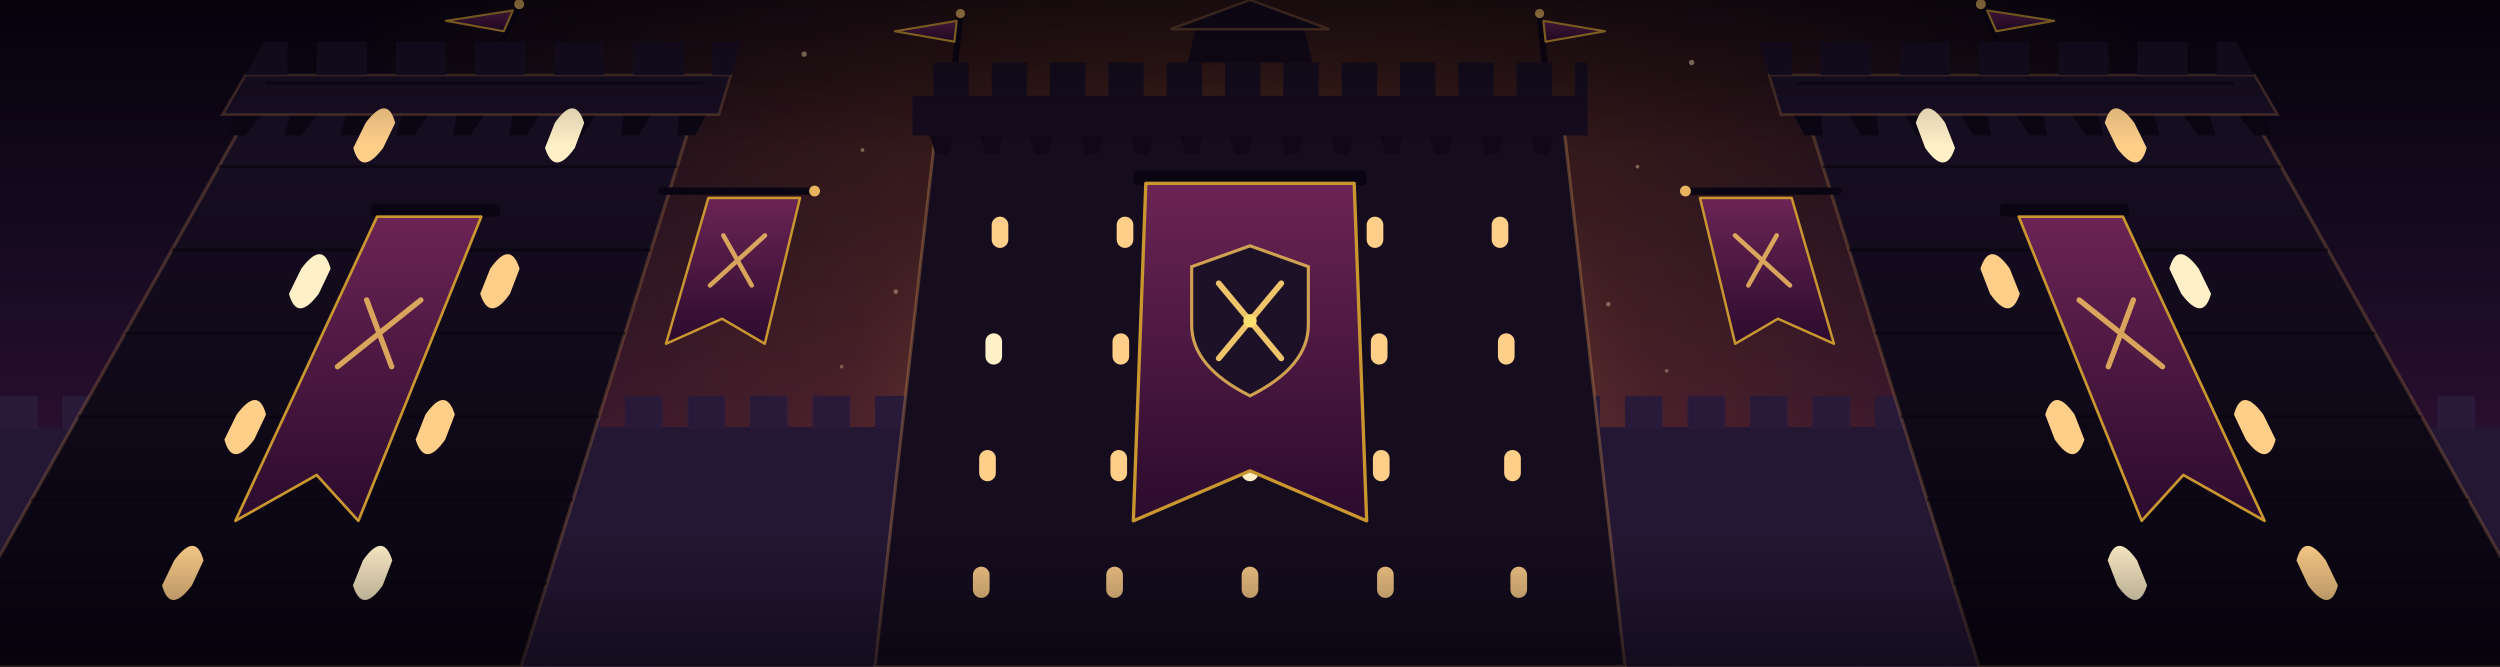
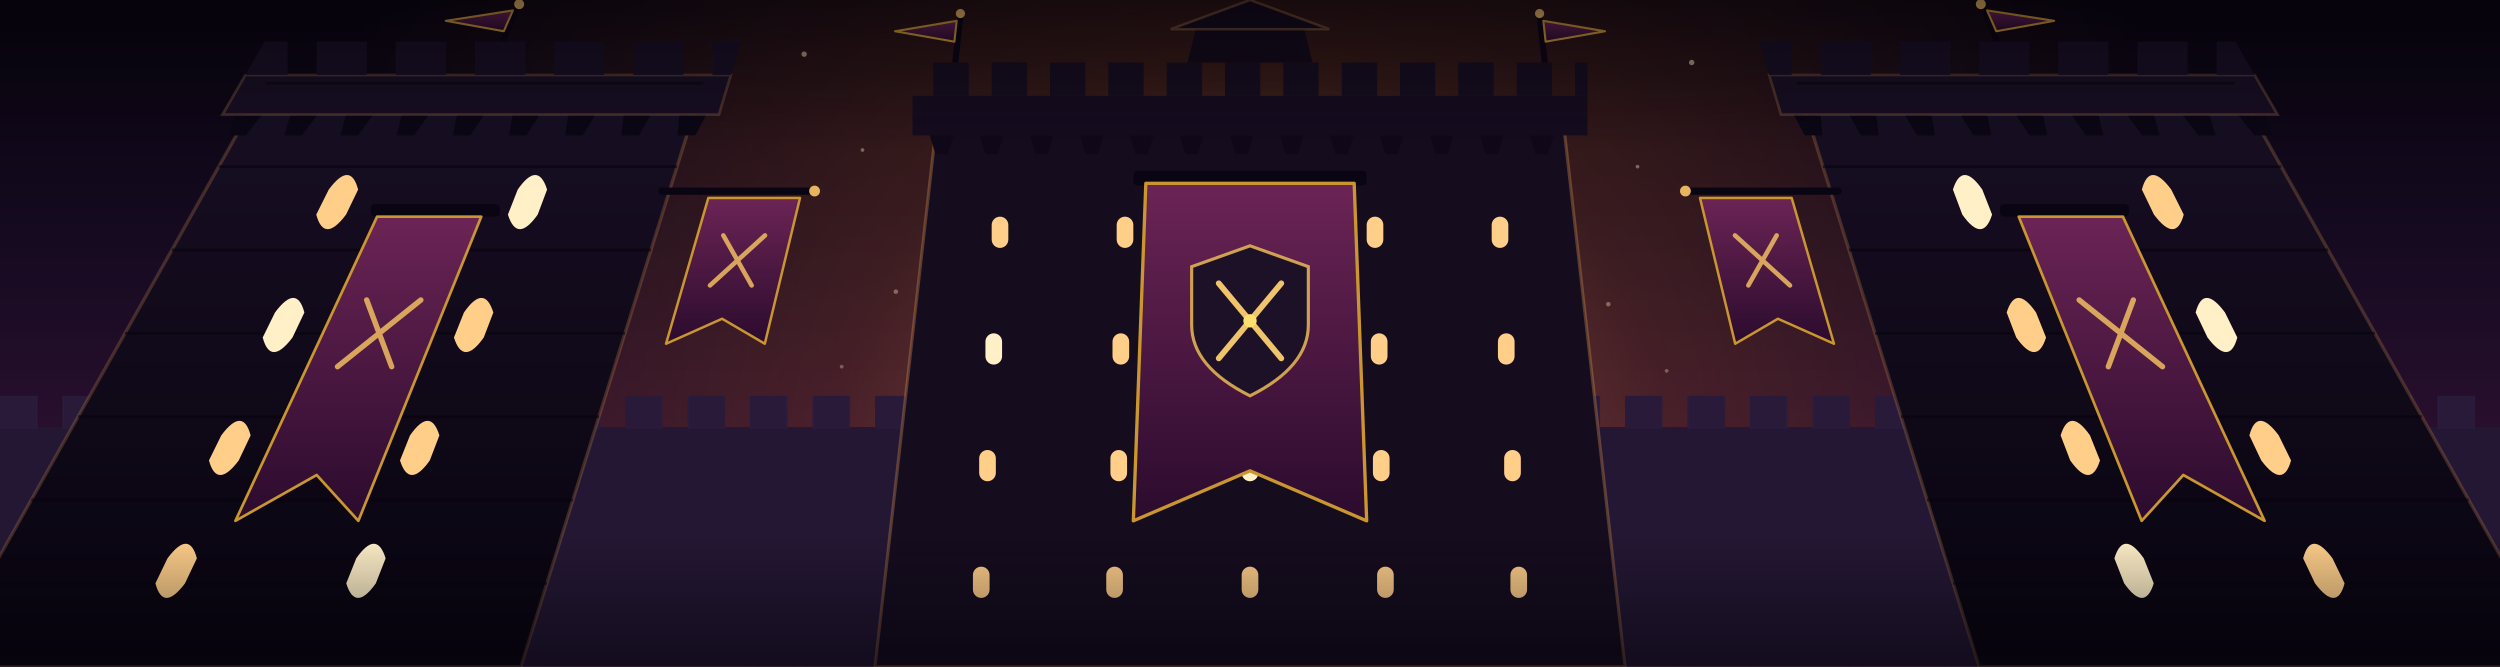
<svg xmlns="http://www.w3.org/2000/svg" width="1200" height="320" viewBox="0 0 1200 320" role="img" aria-label="The Fortress of The Council of CLAUDE Agents, towering overhead">
  <defs>
    <linearGradient id="hdrSky" x1="0" y1="0" x2="0" y2="1">
      <stop offset="0%" stop-color="#07030d" />
      <stop offset="35%" stop-color="#150a20" />
      <stop offset="70%" stop-color="#2c1030" />
      <stop offset="100%" stop-color="#5c1a33" />
    </linearGradient>
    <radialGradient id="hdrGlow" cx="600" cy="230" r="480" gradientUnits="userSpaceOnUse">
      <stop offset="0%" stop-color="#ffb968" stop-opacity="0.5" />
      <stop offset="42%" stop-color="#d0641f" stop-opacity="0.2" />
      <stop offset="100%" stop-color="#d0641f" stop-opacity="0" />
    </radialGradient>
    <linearGradient id="hdrBanner" x1="0" y1="0" x2="0" y2="1">
      <stop offset="0%" stop-color="#6b2455" />
      <stop offset="100%" stop-color="#2b0b2d" />
    </linearGradient>
    <linearGradient id="hdrNear" x1="0" y1="0" x2="0" y2="1">
      <stop offset="0%" stop-color="#170e22" />
      <stop offset="100%" stop-color="#08040f" />
    </linearGradient>
    <linearGradient id="hdrVig" x1="0" y1="0" x2="0" y2="1">
      <stop offset="0%" stop-color="#05030b" stop-opacity="0.5" />
      <stop offset="22%" stop-color="#05030b" stop-opacity="0" />
      <stop offset="80%" stop-color="#05030b" stop-opacity="0" />
      <stop offset="100%" stop-color="#05030b" stop-opacity="0.55" />
    </linearGradient>
    <pattern id="hdrMerlonBack" width="30" height="16" patternUnits="userSpaceOnUse">
      <rect width="18" height="16" fill="#2a1a3a" />
    </pattern>
    <pattern id="hdrMerlonKeep" width="28" height="16" patternUnits="userSpaceOnUse">
      <rect width="17" height="16" fill="#150c1e" />
    </pattern>
    <pattern id="hdrMerlonNear" width="38" height="16" patternUnits="userSpaceOnUse">
      <rect width="24" height="16" fill="#170e22" />
    </pattern>
  </defs>
  <rect width="1200" height="320" fill="url(#hdrSky)" />
  <g fill="#ffeecc">
    <circle cx="386" cy="26" r="1.3" opacity="0.6" />
    <circle cx="414" cy="72" r="0.9" opacity="0.4" />
    <circle cx="368" cy="112" r="1" opacity="0.45" />
    <circle cx="430" cy="140" r="1.1" opacity="0.4" />
    <circle cx="404" cy="176" r="0.9" opacity="0.35" />
    <circle cx="812" cy="30" r="1.3" opacity="0.6" />
    <circle cx="786" cy="80" r="0.9" opacity="0.4" />
    <circle cx="828" cy="118" r="1" opacity="0.45" />
    <circle cx="772" cy="146" r="1.1" opacity="0.4" />
    <circle cx="800" cy="178" r="0.9" opacity="0.35" />
  </g>
  <rect width="1200" height="320" fill="url(#hdrGlow)" />
  <rect x="0" y="205" width="1200" height="115" fill="#241733" />
  <rect x="0" y="190" width="1200" height="16" fill="url(#hdrMerlonBack)" />
  <path d="M 420 320 L 449 64 L 751 64 L 780 320 Z" fill="#150c1e" stroke="#f2a75a" stroke-opacity="0.3" stroke-width="1.5" />
  <g fill="#100818">
    <path d="M 446 64 L 458 64 L 455 74 L 449 74 Z" />
    <path d="M 470 64 L 482 64 L 479 74 L 473 74 Z" />
    <path d="M 494 64 L 506 64 L 503 74 L 497 74 Z" />
    <path d="M 518 64 L 530 64 L 527 74 L 521 74 Z" />
    <path d="M 542 64 L 554 64 L 551 74 L 545 74 Z" />
    <path d="M 566 64 L 578 64 L 575 74 L 569 74 Z" />
    <path d="M 590 64 L 602 64 L 599 74 L 593 74 Z" />
    <path d="M 614 64 L 626 64 L 623 74 L 617 74 Z" />
    <path d="M 638 64 L 650 64 L 647 74 L 641 74 Z" />
    <path d="M 662 64 L 674 64 L 671 74 L 665 74 Z" />
    <path d="M 686 64 L 698 64 L 695 74 L 689 74 Z" />
    <path d="M 710 64 L 722 64 L 719 74 L 713 74 Z" />
    <path d="M 734 64 L 746 64 L 743 74 L 737 74 Z" />
  </g>
  <rect x="438" y="46" width="324" height="19" fill="#150c1e" />
  <rect x="438" y="30" width="324" height="16" fill="url(#hdrMerlonKeep)" />
  <path d="M 570 30 L 574 14 L 626 14 L 630 30 Z" fill="#120a19" />
  <path d="M 562 14 L 600 0 L 638 14 Z" fill="#120a19" stroke="#f2a75a" stroke-opacity="0.32" stroke-width="1.2" />
  <g fill="#ffcf8a">
    <rect x="476" y="104" width="8" height="15" rx="4" />
    <rect x="536" y="104" width="8" height="15" rx="4" />
    <rect x="596" y="104" width="8" height="15" rx="4" fill="#fff0c8" />
    <rect x="656" y="104" width="8" height="15" rx="4" />
    <rect x="716" y="104" width="8" height="15" rx="4" />
    <rect x="473" y="160" width="8" height="15" rx="4" fill="#fff0c8" />
    <rect x="534" y="160" width="8" height="15" rx="4" />
    <rect x="596" y="160" width="8" height="15" rx="4" />
    <rect x="658" y="160" width="8" height="15" rx="4" />
    <rect x="719" y="160" width="8" height="15" rx="4" />
    <rect x="470" y="216" width="8" height="15" rx="4" />
    <rect x="533" y="216" width="8" height="15" rx="4" />
    <rect x="596" y="216" width="8" height="15" rx="4" fill="#fff0c8" />
    <rect x="659" y="216" width="8" height="15" rx="4" />
    <rect x="722" y="216" width="8" height="15" rx="4" />
    <rect x="467" y="272" width="8" height="15" rx="4" />
    <rect x="531" y="272" width="8" height="15" rx="4" />
    <rect x="596" y="272" width="8" height="15" rx="4" />
    <rect x="661" y="272" width="8" height="15" rx="4" />
    <rect x="725" y="272" width="8" height="15" rx="4" />
  </g>
  <path d="M -30 320 L 119.6 54 L 333.1 54 L 250 320 Z" fill="url(#hdrNear)" stroke="#f2a75a" stroke-opacity="0.22" stroke-width="1.6" />
  <path d="M 1230 320 L 1080.4 54 L 866.9 54 L 950 320 Z" fill="url(#hdrNear)" stroke="#f2a75a" stroke-opacity="0.22" stroke-width="1.6" />
  <g fill="#0b0613">
    <path d="M 112.8 55 L 125.8 55 L 117.9 65 L 109.5 65 Z" />
    <path d="M 139.5 55 L 152.5 55 L 144.8 65 L 136.4 65 Z" />
    <path d="M 166.1 55 L 179.1 55 L 171.8 65 L 163.4 65 Z" />
    <path d="M 192.8 55 L 205.8 55 L 198.8 65 L 190.4 65 Z" />
    <path d="M 219.4 55 L 232.4 55 L 225.8 65 L 217.4 65 Z" />
    <path d="M 246.1 55 L 259.1 55 L 252.7 65 L 244.3 65 Z" />
    <path d="M 272.8 55 L 285.8 55 L 279.7 65 L 271.3 65 Z" />
    <path d="M 299.4 55 L 312.4 55 L 306.7 65 L 298.3 65 Z" />
    <path d="M 326.1 55 L 339.1 55 L 333.7 65 L 325.2 65 Z" />
    <path d="M 1087.2 55 L 1074.2 55 L 1082.1 65 L 1090.5 65 Z" />
    <path d="M 1060.5 55 L 1047.5 55 L 1055.2 65 L 1063.6 65 Z" />
    <path d="M 1033.9 55 L 1020.9 55 L 1028.2 65 L 1036.6 65 Z" />
    <path d="M 1007.2 55 L 994.2 55 L 1001.2 65 L 1009.6 65 Z" />
    <path d="M 980.6 55 L 967.6 55 L 974.2 65 L 982.6 65 Z" />
    <path d="M 953.9 55 L 940.9 55 L 947.3 65 L 955.7 65 Z" />
    <path d="M 927.2 55 L 914.2 55 L 920.3 65 L 928.7 65 Z" />
    <path d="M 900.6 55 L 887.6 55 L 893.3 65 L 901.7 65 Z" />
    <path d="M 873.9 55 L 860.9 55 L 866.3 65 L 874.8 65 Z" />
  </g>
  <g fill="#170e22" stroke="#f2a75a" stroke-opacity="0.22" stroke-width="1.3">
    <path d="M 117.8 36 L 350.8 36 L 345.1 55 L 106.8 55 Z" />
    <path d="M 1082.2 36 L 849.2 36 L 854.9 55 L 1093.2 55 Z" />
  </g>
  <g fill="url(#hdrMerlonNear)">
    <path d="M 127 20 L 355.5 20 L 350.8 36 L 117.8 36 Z" />
    <path d="M 1073 20 L 844.5 20 L 849.2 36 L 1082.2 36 Z" />
  </g>
  <g fill="#0a0512">
    <path d="M 239.6 20 L 242.8 20 L 250.3 3 L 247.1 3 Z" />
    <path d="M 960.4 20 L 957.1 20 L 949.7 3 L 952.9 3 Z" />
  </g>
  <g fill="#e8b45f">
    <circle cx="249.2" cy="2" r="2.4" />
    <circle cx="950.8" cy="2" r="2.4" />
  </g>
  <g fill="url(#hdrBanner)" stroke="#c9962f" stroke-width="1" stroke-linejoin="round">
    <path d="M 246.2 5 L 214 10 L 241.8 15 Z" />
    <path d="M 953.8 5 L 986 10 L 958.2 15 Z" />
  </g>
  <g stroke="#06030c" stroke-opacity="0.55" stroke-width="1.4">
    <path d="M 127.5 40 L 337.5 40" />
    <path d="M 105 80 L 325 80" />
    <path d="M 82.5 120 L 312.5 120" />
    <path d="M 60 160 L 300 160" />
    <path d="M 37.5 200 L 287.5 200" />
    <path d="M 15 240 L 275 240" />
    <path d="M -7.5 280 L 262.5 280" />
    <path d="M 862.5 40 L 1072.5 40" />
    <path d="M 875 80 L 1095 80" />
    <path d="M 887.5 120 L 1117.5 120" />
    <path d="M 900 160 L 1140 160" />
    <path d="M 912.5 200 L 1162.5 200" />
    <path d="M 925 240 L 1185 240" />
    <path d="M 937.5 280 L 1207.5 280" />
  </g>
  <g fill="#ffcf8a">
-     <path d="M 175.5 59 Q 186.0 45 189.7 59 L 183.9 71 Q 173.4 85 169.6 71 Z" />
-     <path d="M 266.3 59 Q 276.0 45 280.4 59 L 275.9 71 Q 266.1 85 261.6 71 Z" fill="#fff0c8" />
-     <path d="M 144.6 129 Q 155.0 115 158.7 129 L 153.0 141 Q 142.5 155 138.7 141 Z" fill="#fff0c8" />
-     <path d="M 235.3 129 Q 245.0 115 249.4 129 L 244.8 141 Q 235.0 155 230.5 141 Z" />
-     <path d="M 113.6 199 Q 124.0 185 127.7 199 L 122.0 211 Q 111.5 225 107.7 211 Z" />
-     <path d="M 204.2 199 Q 214.0 185 218.3 199 L 213.7 211 Q 203.9 225 199.5 211 Z" />
-     <path d="M 83.6 269 Q 94.0 255 97.7 269 L 92.1 281 Q 81.6 295 77.8 281 Z" />
-     <path d="M 174.2 269 Q 184.0 255 188.3 269 L 183.7 281 Q 173.8 295 169.4 281 Z" fill="#fff0c8" />
-     <path d="M 1024.5 59 Q 1014.0 45 1010.3 59 L 1016.1 71 Q 1026.6 85 1030.4 71 Z" />
-     <path d="M 933.7 59 Q 924.0 45 919.6 59 L 924.1 71 Q 933.9 85 938.4 71 Z" fill="#fff0c8" />
-     <path d="M 1055.4 129 Q 1045.0 115 1041.3 129 L 1047.0 141 Q 1057.5 155 1061.3 141 Z" fill="#fff0c8" />
-     <path d="M 964.7 129 Q 955.0 115 950.6 129 L 955.2 141 Q 965.0 155 969.5 141 Z" />
-     <path d="M 1086.4 199 Q 1076.0 185 1072.3 199 L 1078.0 211 Q 1088.5 225 1092.3 211 Z" />
-     <path d="M 995.8 199 Q 986.0 185 981.7 199 L 986.3 211 Q 996.1 225 1000.5 211 Z" />
-     <path d="M 1116.4 269 Q 1106.0 255 1102.3 269 L 1107.9 281 Q 1118.4 295 1122.2 281 Z" />
-     <path d="M 1025.8 269 Q 1016.0 255 1011.7 269 L 1016.3 281 Q 1026.2 295 1030.6 281 Z" fill="#fff0c8" />
+     <path d="M 157.8 91 Q 168.2 77 171.9 91 L 166.1 103 Q 155.6 117 151.8 103 Z" />
+     <path d="M 248.5 91 Q 258.2 77 262.6 91 L 258.1 103 Q 248.2 117 243.8 103 Z" fill="#fff0c8" />
+     <path d="M 132 150 Q 142.4 136 146.1 150 L 140.4 162 Q 129.8 176 126.1 162 Z" fill="#fff0c8" />
+     <path d="M 222.7 150 Q 232.4 136 236.8 150 L 232.2 162 Q 222.3 176 217.9 162 Z" />
+     <path d="M 106.2 209 Q 116.6 195 120.3 209 L 114.6 221 Q 104.1 235 100.3 221 Z" />
+     <path d="M 196.8 209 Q 206.6 195 210.9 209 L 206.3 221 Q 196.4 235 192 221 Z" />
+     <path d="M 80.4 268 Q 90.8 254 94.5 268 L 88.8 280 Q 78.3 294 74.6 280 Z" />
+     <path d="M 171 268 Q 180.8 254 185.1 268 L 180.4 280 Q 170.5 294 166.2 280 Z" fill="#fff0c8" />
+     <path d="M 1042.2 91 Q 1031.8 77 1028.1 91 L 1033.9 103 Q 1044.4 117 1048.2 103 Z" />
+     <path d="M 951.5 91 Q 941.8 77 937.4 91 L 941.9 103 Q 951.8 117 956.2 103 Z" fill="#fff0c8" />
+     <path d="M 1068 150 Q 1057.6 136 1053.9 150 L 1059.6 162 Q 1070.2 176 1073.9 162 Z" fill="#fff0c8" />
+     <path d="M 977.3 150 Q 967.6 136 963.2 150 L 967.8 162 Q 977.7 176 982.1 162 Z" />
+     <path d="M 1093.8 209 Q 1083.4 195 1079.7 209 L 1085.4 221 Q 1095.9 235 1099.7 221 Z" />
+     <path d="M 1003.2 209 Q 993.4 195 989.1 209 L 993.7 221 Q 1003.6 235 1008 221 Z" />
+     <path d="M 1119.6 268 Q 1109.2 254 1105.5 268 L 1111.2 280 Q 1121.7 294 1125.4 280 Z" />
+     <path d="M 1029 268 Q 1019.2 254 1014.9 268 L 1019.6 280 Q 1029.5 294 1033.8 280 Z" fill="#fff0c8" />
  </g>
  <g fill="#0a0512">
    <rect x="178" y="98" width="62" height="6" rx="2" />
    <rect x="960" y="98" width="62" height="6" rx="2" />
    <rect x="544" y="82" width="112" height="7" rx="2" />
  </g>
  <g fill="url(#hdrBanner)" stroke="#c9962f" stroke-width="1.3" stroke-linejoin="round">
    <path d="M 181 104 L 231 104 L 172 250 L 152 228 L 113 250 Z" />
    <path d="M 969 104 L 1019 104 L 1087 250 L 1048 228 L 1028 250 Z" />
  </g>
  <g stroke="#e8b45f" stroke-width="2.6" stroke-linecap="round" stroke-opacity="0.9">
    <path d="M 176 144 L 188 176 M 202 144 L 162 176" />
    <path d="M 1024 144 L 1012 176 M 998 144 L 1038 176" />
  </g>
  <g fill="#0a0512">
    <rect x="316" y="90" width="74" height="3.5" rx="1.5" />
    <rect x="810" y="90" width="74" height="3.5" rx="1.5" />
  </g>
  <g fill="#e8b45f">
    <circle cx="391" cy="91.7" r="2.6" />
    <circle cx="809" cy="91.7" r="2.6" />
  </g>
  <g fill="url(#hdrBanner)" stroke="#c9962f" stroke-width="1.2" stroke-linejoin="round">
    <path d="M 340 95 L 384 95 L 367.1 165 L 346.6 153 L 319.7 165 Z" />
    <path d="M 860 95 L 816 95 L 832.9 165 L 853.4 153 L 880.3 165 Z" />
  </g>
  <g stroke="#e8b45f" stroke-width="2.2" stroke-linecap="round" stroke-opacity="0.9">
    <path d="M 347.2 113 L 360.8 137 M 367.2 113 L 340.8 137" />
    <path d="M 852.8 113 L 839.2 137 M 832.8 113 L 859.2 137" />
  </g>
  <path d="M 550 88 L 650 88 L 656 250 L 600 226 L 544 250 Z" fill="url(#hdrBanner)" stroke="#c9962f" stroke-width="1.6" stroke-linejoin="round" />
  <path d="M 600 118 L 628 128 L 628 156 Q 628 176 600 190 Q 572 176 572 156 L 572 128 Z" fill="#1d1128" stroke="#e0b055" stroke-opacity="0.9" stroke-width="1.5" />
  <path d="M 585 136 L 615 172 M 615 136 L 585 172" stroke="#f0c46a" stroke-width="2.8" stroke-linecap="round" />
  <circle cx="600" cy="154" r="3.2" fill="#ffdf70" />
  <g fill="#0a0512">
    <path d="M 457 30 L 460 30 L 462.4 8 L 459.4 8 Z" />
    <path d="M 740 30 L 743 30 L 740.6 8 L 737.6 8 Z" />
  </g>
  <g fill="#e8b45f">
    <circle cx="461" cy="6.5" r="2.2" />
    <circle cx="739" cy="6.5" r="2.2" />
  </g>
  <g fill="url(#hdrBanner)" stroke="#c9962f" stroke-width="1" stroke-linejoin="round">
    <path d="M 459.2 10 L 429.6 15 L 458.1 20 Z" />
    <path d="M 740.8 10 L 770.4 15 L 741.9 20 Z" />
  </g>
  <rect width="1200" height="320" fill="url(#hdrVig)" />
</svg>
